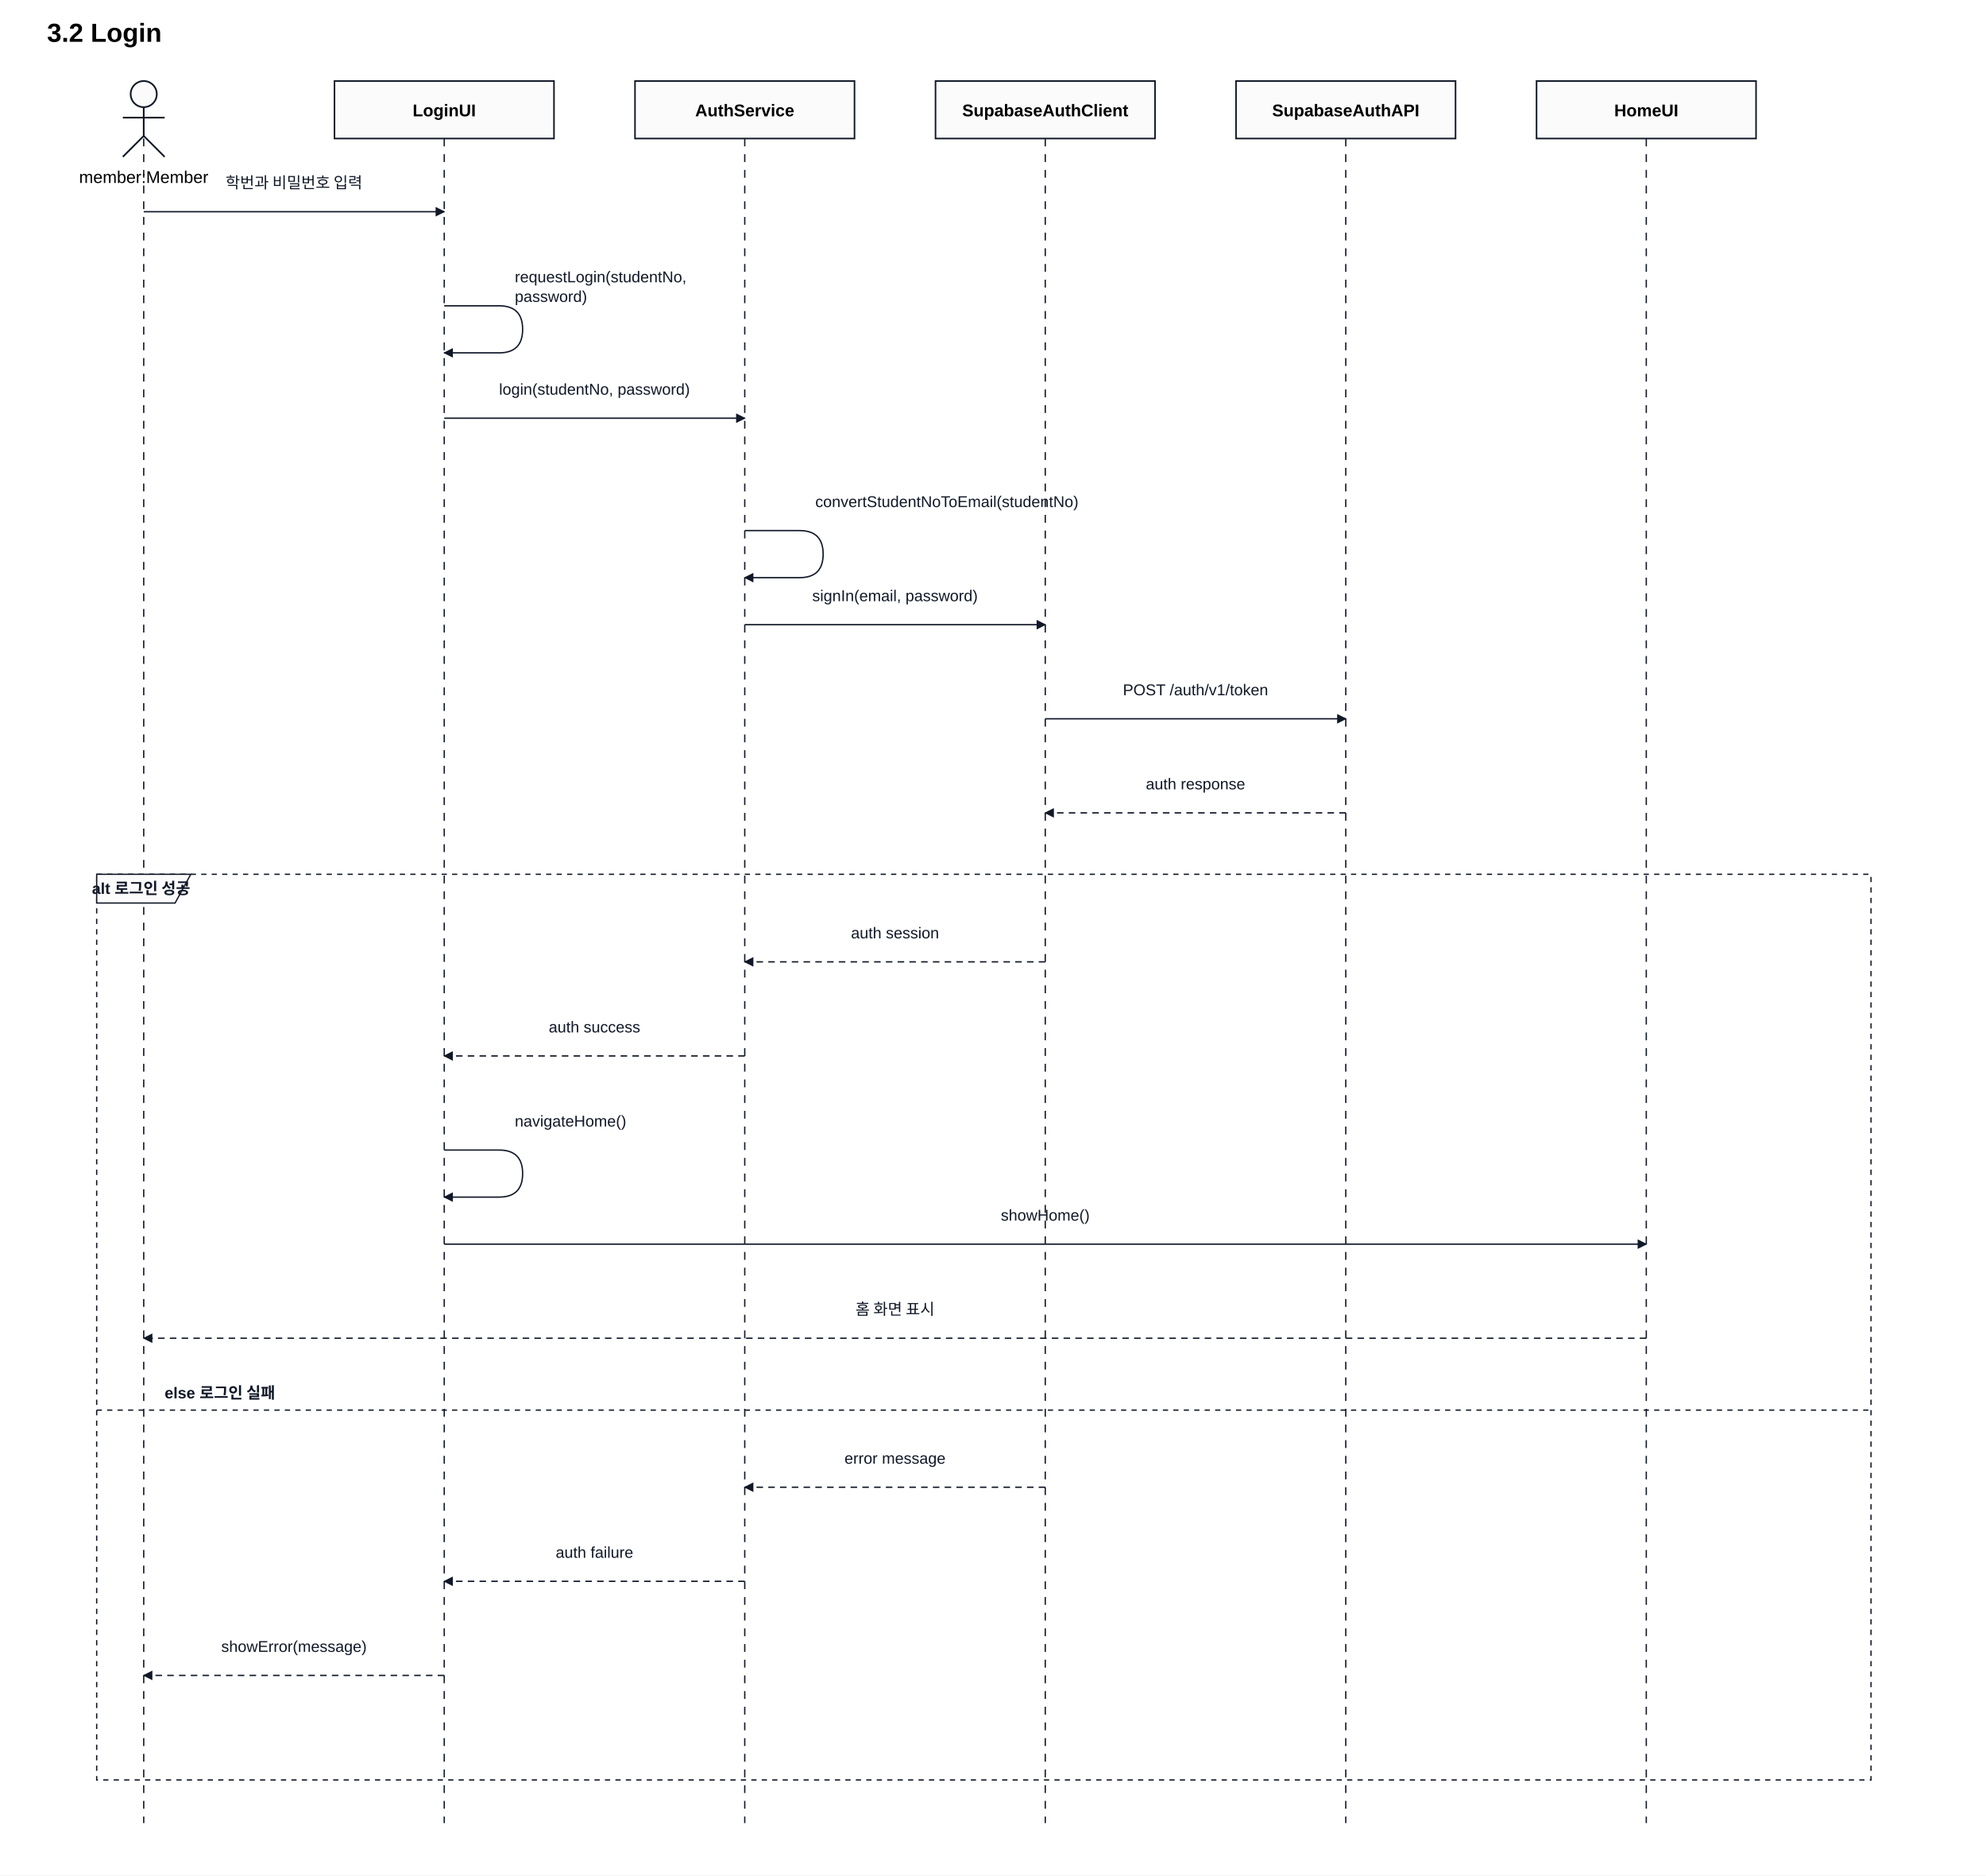
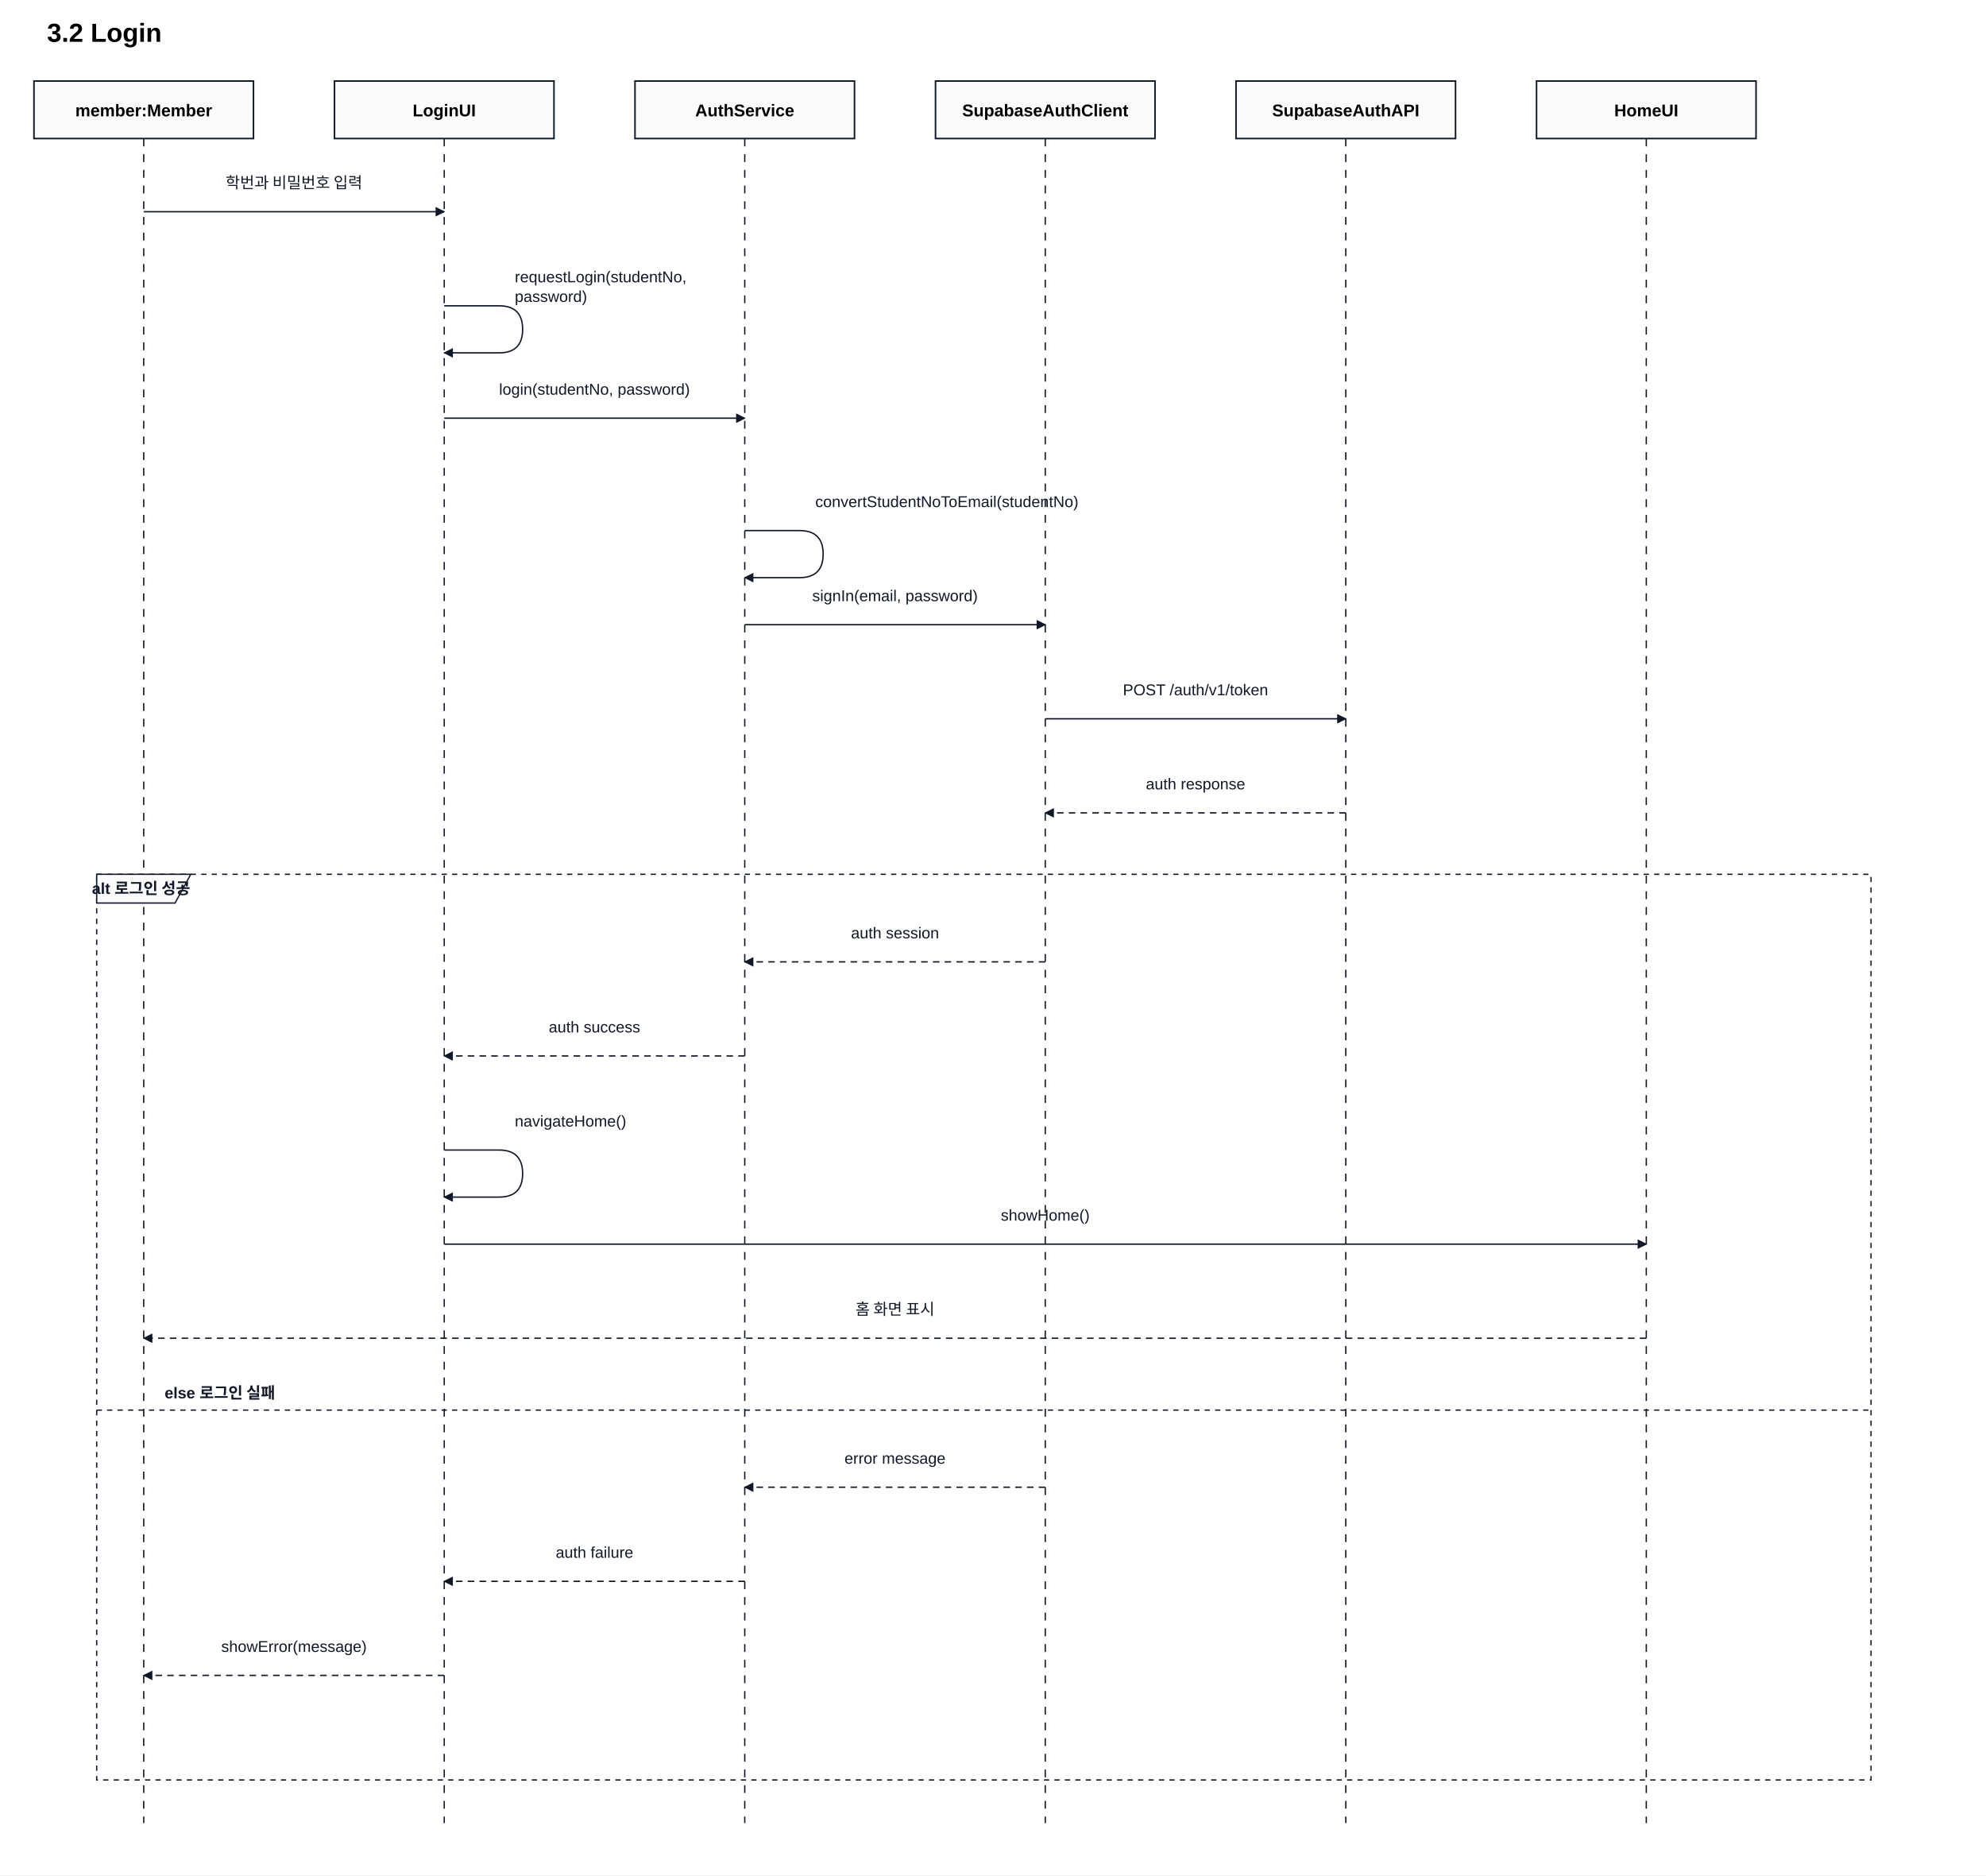
<svg xmlns="http://www.w3.org/2000/svg" width="1520" height="1435" viewBox="0 0 1520 1435">
  <defs>
    <marker id="arrow" viewBox="0 0 10 10" refX="9" refY="5" markerWidth="7" markerHeight="7" orient="auto">
      <path d="M0 0 L10 5 L0 10 z" fill="#111827" />
    </marker>
    <marker id="hollowArrow" viewBox="0 0 10 10" refX="9" refY="5" markerWidth="7" markerHeight="7" orient="auto">
      <path d="M0 0 L10 5 L0 10 z" fill="#fbfbfb" stroke="#111827" />
    </marker>
    <marker id="diamond" viewBox="0 0 16 10" refX="1" refY="5" markerWidth="11" markerHeight="9" orient="auto">
      <path d="M1 5 L8 1 L15 5 L8 9 z" fill="#111827" stroke="#111827" />
    </marker>
  </defs>
  <rect width="100%" height="100%" fill="#ffffff" />
  <text x="36" y="32" font-family="Arial, sans-serif" font-size="20" font-weight="700">3.2 Login</text>
-   <circle cx="110" cy="72" r="10" fill="#fbfbfb" stroke="#111827" stroke-width="1.3" />
-   <line x1="110" y1="82" x2="110" y2="104" stroke="#111827" stroke-width="1.3" />
-   <line x1="94" y1="90" x2="126" y2="90" stroke="#111827" stroke-width="1.3" />
-   <line x1="110" y1="104" x2="94" y2="120" stroke="#111827" stroke-width="1.3" />
-   <line x1="110" y1="104" x2="126" y2="120" stroke="#111827" stroke-width="1.3" />
-   <text x="110" y="140" text-anchor="middle" font-family="Arial, sans-serif" font-size="13">member:Member</text>
+   <rect x="26" y="62" width="168" height="44" fill="#fbfbfb" stroke="#111827" stroke-width="1.2" />
+   <text x="110" y="89" text-anchor="middle" font-family="Arial, sans-serif" font-size="13" font-weight="700">member:Member</text>
  <line x1="110" y1="106" x2="110" y2="1395" stroke="#111827" stroke-width="1" stroke-dasharray="6 6" />
  <rect x="256" y="62" width="168" height="44" fill="#fbfbfb" stroke="#111827" stroke-width="1.2" />
  <text x="340" y="89" text-anchor="middle" font-family="Arial, sans-serif" font-size="13" font-weight="700">LoginUI</text>
  <line x1="340" y1="106" x2="340" y2="1395" stroke="#111827" stroke-width="1" stroke-dasharray="6 6" />
  <rect x="486" y="62" width="168" height="44" fill="#fbfbfb" stroke="#111827" stroke-width="1.2" />
  <text x="570" y="89" text-anchor="middle" font-family="Arial, sans-serif" font-size="13" font-weight="700">AuthService</text>
  <line x1="570" y1="106" x2="570" y2="1395" stroke="#111827" stroke-width="1" stroke-dasharray="6 6" />
  <rect x="716" y="62" width="168" height="44" fill="#fbfbfb" stroke="#111827" stroke-width="1.2" />
  <text x="800" y="89" text-anchor="middle" font-family="Arial, sans-serif" font-size="13" font-weight="700">SupabaseAuthClient</text>
  <line x1="800" y1="106" x2="800" y2="1395" stroke="#111827" stroke-width="1" stroke-dasharray="6 6" />
  <rect x="946" y="62" width="168" height="44" fill="#fbfbfb" stroke="#111827" stroke-width="1.2" />
  <text x="1030" y="89" text-anchor="middle" font-family="Arial, sans-serif" font-size="13" font-weight="700">SupabaseAuthAPI</text>
  <line x1="1030" y1="106" x2="1030" y2="1395" stroke="#111827" stroke-width="1" stroke-dasharray="6 6" />
  <rect x="1176" y="62" width="168" height="44" fill="#fbfbfb" stroke="#111827" stroke-width="1.2" />
  <text x="1260" y="89" text-anchor="middle" font-family="Arial, sans-serif" font-size="13" font-weight="700">HomeUI</text>
  <line x1="1260" y1="106" x2="1260" y2="1395" stroke="#111827" stroke-width="1" stroke-dasharray="6 6" />
  <rect x="74" y="669" width="1358" height="693" fill="none" stroke="#111827" stroke-dasharray="4 4" />
  <path d="M74 669 h72 l-12 22 h-60 z" fill="#fbfbfb" stroke="#111827" />
  <text x="108" y="684" text-anchor="middle" font-family="Arial, sans-serif" font-size="12" font-weight="700" fill="#111827">alt 로그인 성공</text>
  <line x1="74" y1="1079" x2="1432" y2="1079" stroke="#111827" stroke-dasharray="4 4" />
  <text x="126" y="1070" text-anchor="start" font-family="Arial, sans-serif" font-size="12" font-weight="700" fill="#111827">else 로그인 실패</text>
  <line x1="110" y1="162" x2="340" y2="162" stroke="#111827" stroke-width="1.05" marker-end="url(#arrow)" />
  <text x="225" y="144" text-anchor="middle" font-family="Arial, sans-serif" font-size="12" font-weight="400" fill="#111827">학번과 비밀번호 입력</text>
  <path d="M340 234 h42 q18 0 18 18 q0 18 -18 18 h-42" fill="none" stroke="#111827" stroke-width="1.05" marker-end="url(#arrow)" />
  <text x="394" y="216" text-anchor="start" font-family="Arial, sans-serif" font-size="12" font-weight="400" fill="#111827">requestLogin(studentNo,</text>
  <text x="394" y="231" text-anchor="start" font-family="Arial, sans-serif" font-size="12" font-weight="400" fill="#111827">password)</text>
  <line x1="340" y1="320" x2="570" y2="320" stroke="#111827" stroke-width="1.05" marker-end="url(#arrow)" />
  <text x="455" y="302" text-anchor="middle" font-family="Arial, sans-serif" font-size="12" font-weight="400" fill="#111827">login(studentNo, password)</text>
  <path d="M570 406 h42 q18 0 18 18 q0 18 -18 18 h-42" fill="none" stroke="#111827" stroke-width="1.05" marker-end="url(#arrow)" />
  <text x="624" y="388" text-anchor="start" font-family="Arial, sans-serif" font-size="12" font-weight="400" fill="#111827">convertStudentNoToEmail(studentNo)</text>
  <line x1="570" y1="478" x2="800" y2="478" stroke="#111827" stroke-width="1.05" marker-end="url(#arrow)" />
  <text x="685" y="460" text-anchor="middle" font-family="Arial, sans-serif" font-size="12" font-weight="400" fill="#111827">signIn(email, password)</text>
  <line x1="800" y1="550" x2="1030" y2="550" stroke="#111827" stroke-width="1.05" marker-end="url(#arrow)" />
  <text x="915" y="532" text-anchor="middle" font-family="Arial, sans-serif" font-size="12" font-weight="400" fill="#111827">POST /auth/v1/token</text>
  <line x1="1030" y1="622" x2="800" y2="622" stroke="#111827" stroke-width="1.05" marker-end="url(#arrow)" stroke-dasharray="5 4" />
  <text x="915" y="604" text-anchor="middle" font-family="Arial, sans-serif" font-size="12" font-weight="400" fill="#111827">auth response</text>
  <line x1="800" y1="736" x2="570" y2="736" stroke="#111827" stroke-width="1.05" marker-end="url(#arrow)" stroke-dasharray="5 4" />
  <text x="685" y="718" text-anchor="middle" font-family="Arial, sans-serif" font-size="12" font-weight="400" fill="#111827">auth session</text>
  <line x1="570" y1="808" x2="340" y2="808" stroke="#111827" stroke-width="1.05" marker-end="url(#arrow)" stroke-dasharray="5 4" />
  <text x="455" y="790" text-anchor="middle" font-family="Arial, sans-serif" font-size="12" font-weight="400" fill="#111827">auth success</text>
  <path d="M340 880 h42 q18 0 18 18 q0 18 -18 18 h-42" fill="none" stroke="#111827" stroke-width="1.05" marker-end="url(#arrow)" />
  <text x="394" y="862" text-anchor="start" font-family="Arial, sans-serif" font-size="12" font-weight="400" fill="#111827">navigateHome()</text>
  <line x1="340" y1="952" x2="1260" y2="952" stroke="#111827" stroke-width="1.05" marker-end="url(#arrow)" />
  <text x="800" y="934" text-anchor="middle" font-family="Arial, sans-serif" font-size="12" font-weight="400" fill="#111827">showHome()</text>
  <line x1="1260" y1="1024" x2="110" y2="1024" stroke="#111827" stroke-width="1.05" marker-end="url(#arrow)" stroke-dasharray="5 4" />
  <text x="685" y="1006" text-anchor="middle" font-family="Arial, sans-serif" font-size="12" font-weight="400" fill="#111827">홈 화면 표시</text>
  <line x1="800" y1="1138" x2="570" y2="1138" stroke="#111827" stroke-width="1.05" marker-end="url(#arrow)" stroke-dasharray="5 4" />
  <text x="685" y="1120" text-anchor="middle" font-family="Arial, sans-serif" font-size="12" font-weight="400" fill="#111827">error message</text>
  <line x1="570" y1="1210" x2="340" y2="1210" stroke="#111827" stroke-width="1.05" marker-end="url(#arrow)" stroke-dasharray="5 4" />
  <text x="455" y="1192" text-anchor="middle" font-family="Arial, sans-serif" font-size="12" font-weight="400" fill="#111827">auth failure</text>
  <line x1="340" y1="1282" x2="110" y2="1282" stroke="#111827" stroke-width="1.05" marker-end="url(#arrow)" stroke-dasharray="5 4" />
  <text x="225" y="1264" text-anchor="middle" font-family="Arial, sans-serif" font-size="12" font-weight="400" fill="#111827">showError(message)</text>
</svg>
